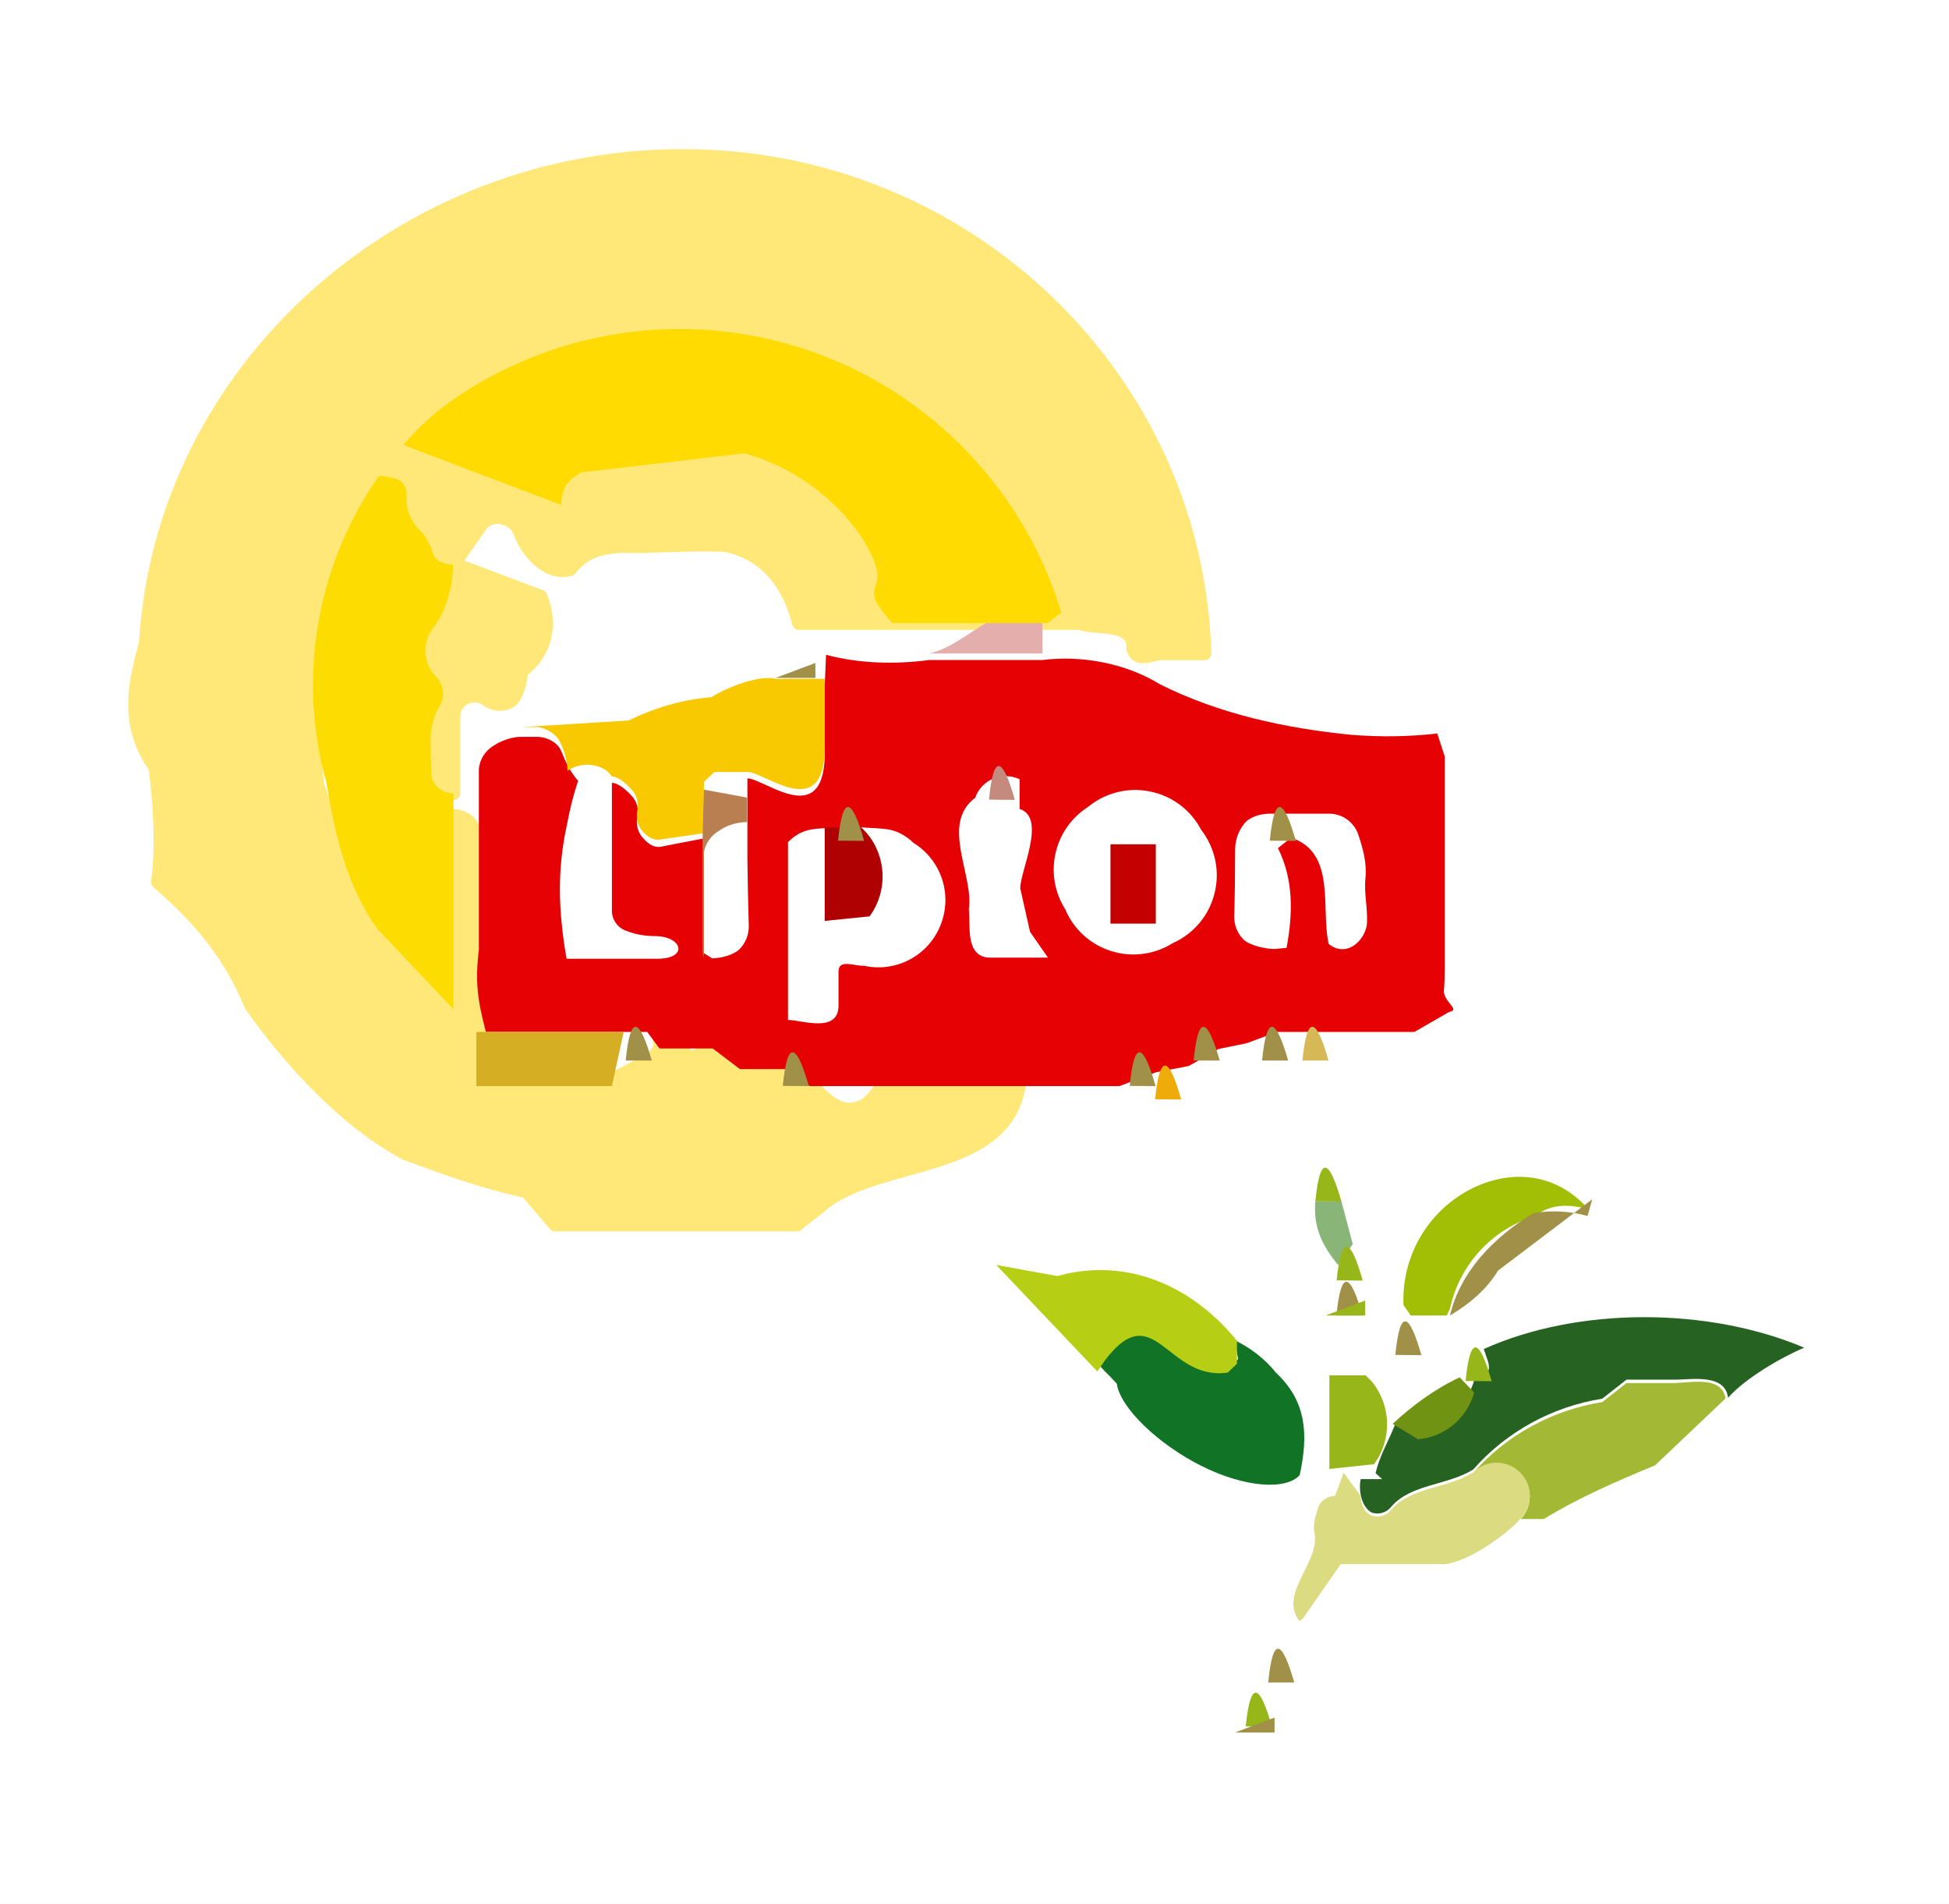
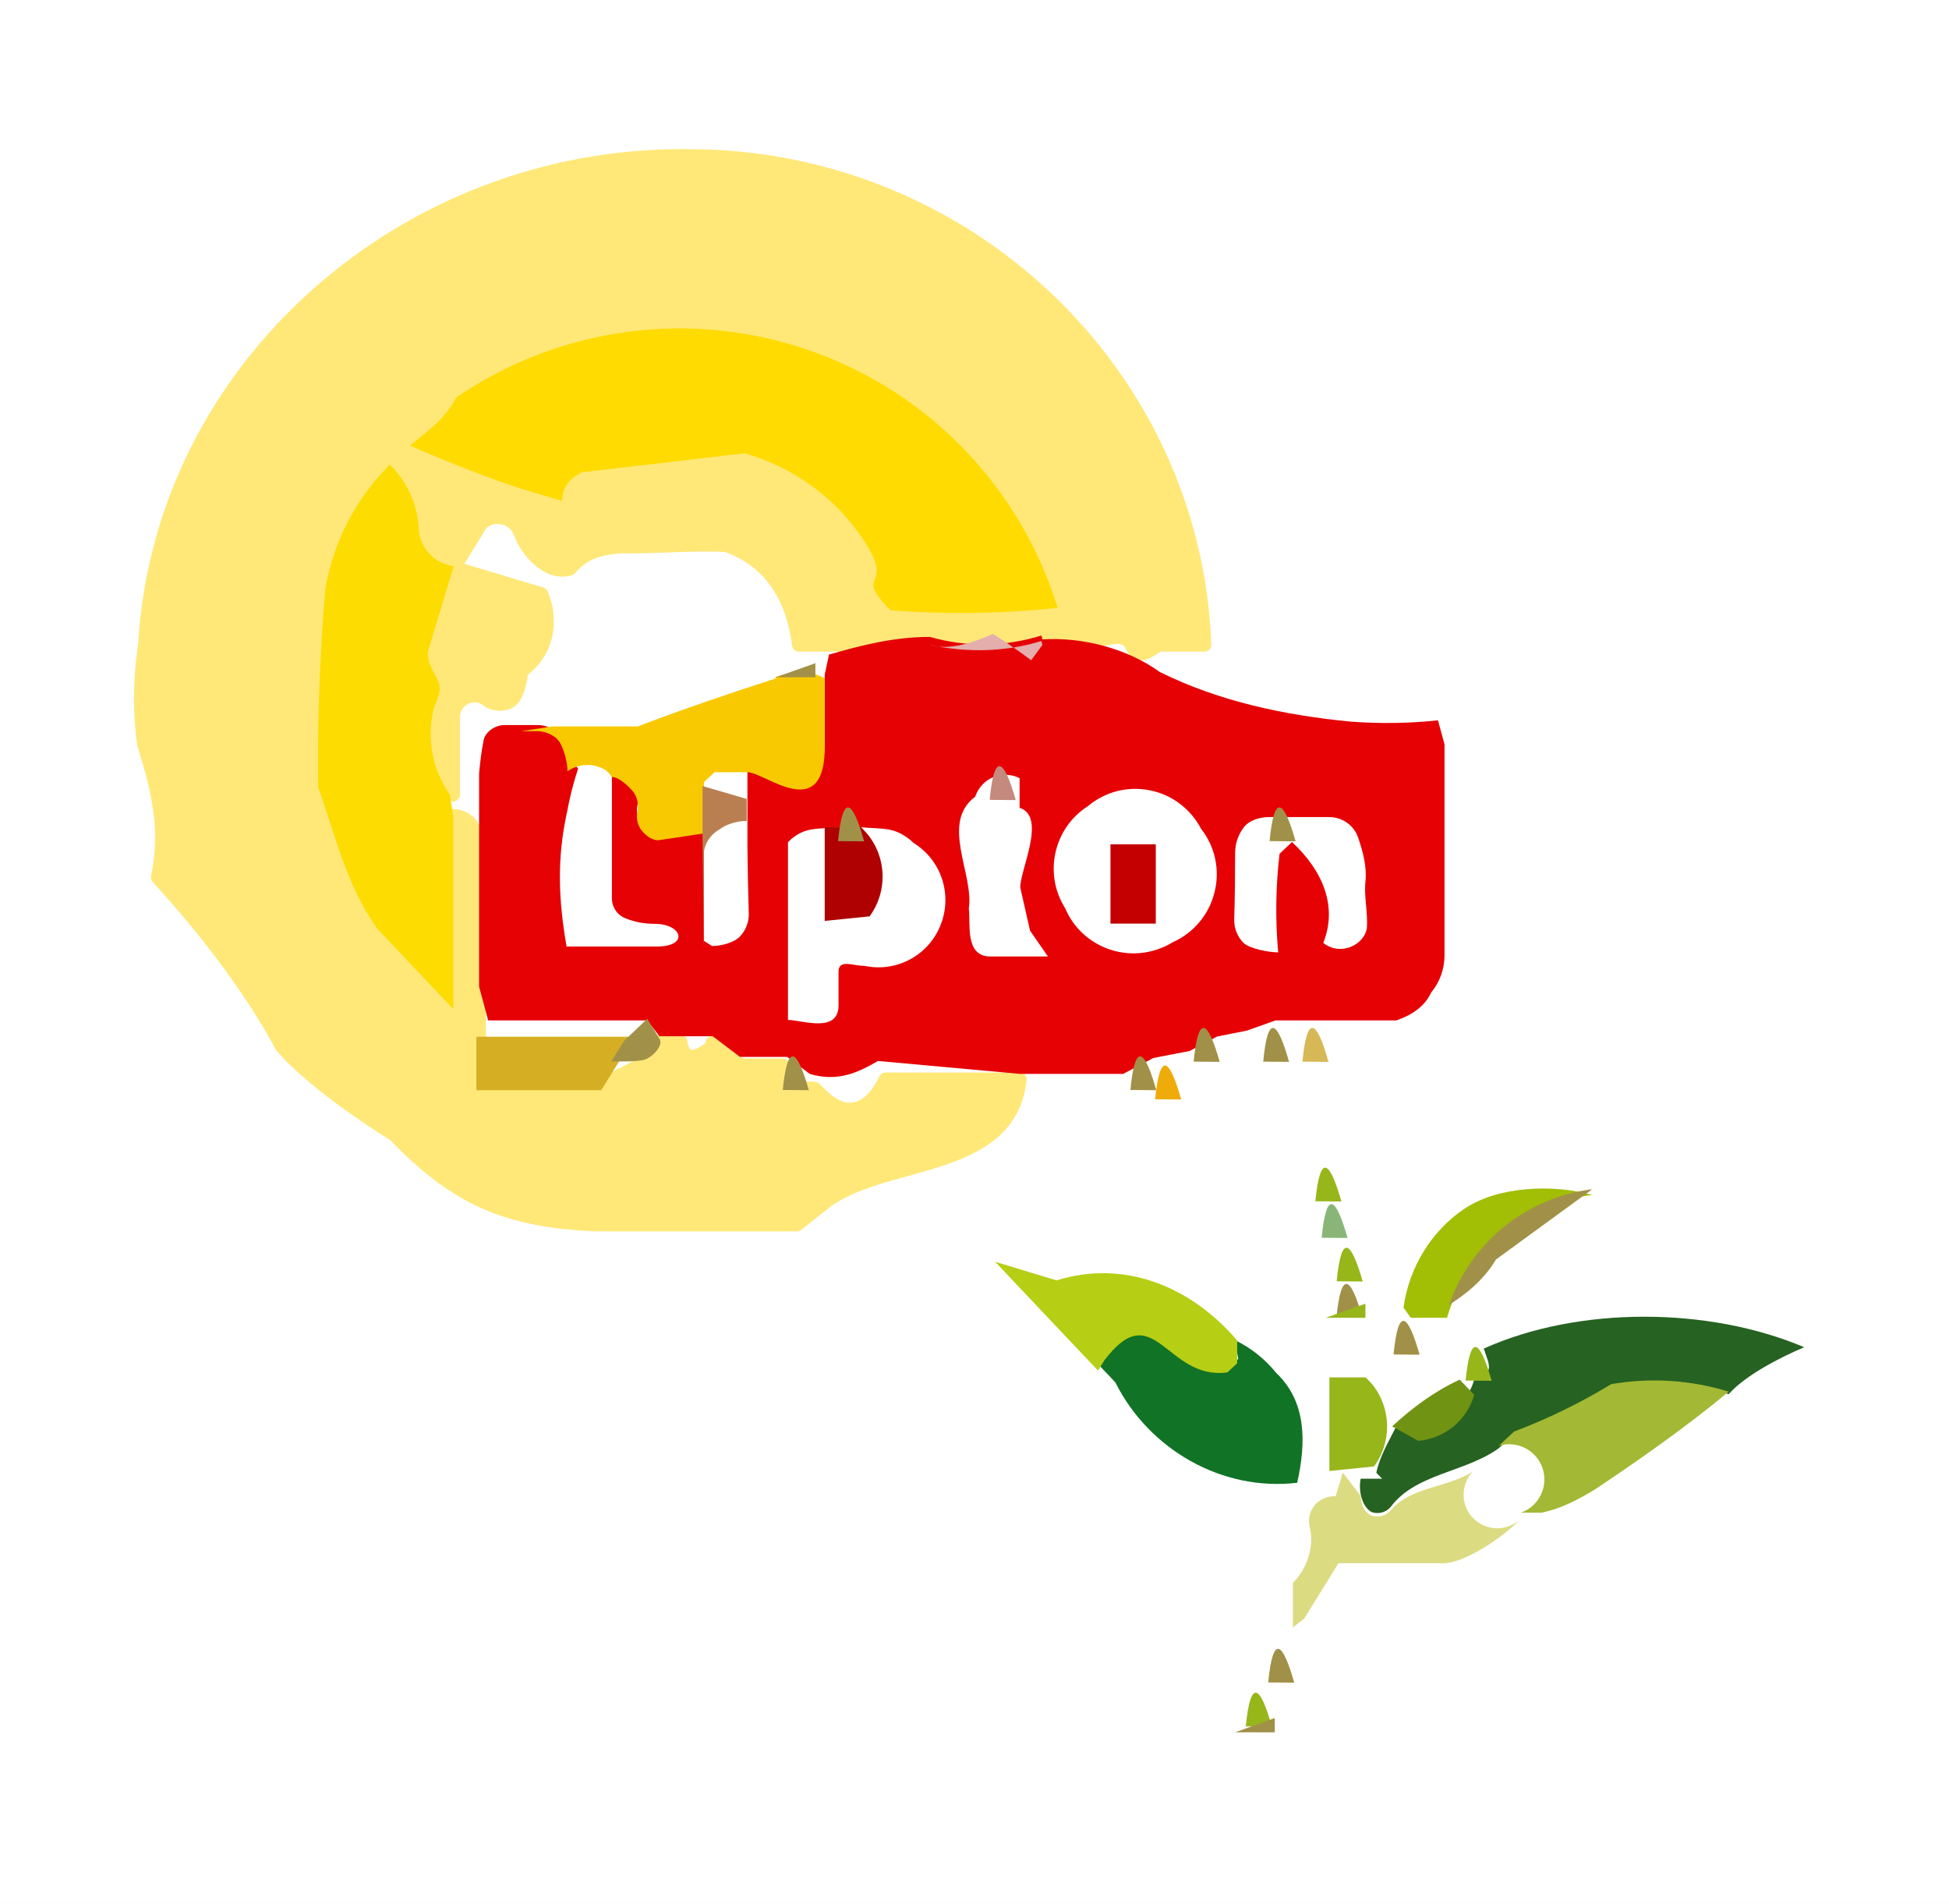
<svg xmlns="http://www.w3.org/2000/svg" viewBox="0 0 86 84" width="86" height="84">
  <rect width="100%" height="100%" fill="#ffffff" />
-   <path data-region="0" d="M20.01 35.00L20.01 31.63C20.01 31.27 20.20 30.95 20.52 30.79C20.84 30.63 21.22 30.66 21.50 30.88C21.78 31.09 22.16 31.12 22.48 30.96C22.80 30.80 23.00 29.96 23.00 29.61C24.08 28.84 24.36 27.54 23.85 26.32L20.00 24.87C20.00 25.82 19.70 26.96 19.11 27.71C18.61 28.36 18.67 29.29 19.25 29.88C19.58 30.21 19.65 30.73 19.41 31.13C19.14 31.58 19.00 32.10 19.00 32.62C19.00 33.15 19.01 33.68 19.04 34.21C19.08 34.67 19.55 35.01 20.01 35.00ZM20.01 36.00L20.01 44.53L16.65 40.98C15.28 39.07 14.78 36.80 14.00 34.62C13.78 32.32 13.65 30.01 14.00 27.75C14.38 25.32 15.31 23.01 16.72 21.00C16.94 21.00 17.57 21.09 17.72 21.26C17.88 21.43 17.96 21.65 17.94 21.88C17.90 22.43 18.11 22.98 18.50 23.37C18.79 23.66 18.99 24.02 19.10 24.41C19.19 24.76 19.63 24.92 20.00 24.92L21.25 23.12C21.49 22.86 21.85 22.76 22.20 22.85C22.55 22.92 22.83 23.16 22.95 23.49C23.29 24.41 24.23 25.40 25.16 25.11C25.81 24.27 26.59 24.16 27.38 24.09C28.81 24.14 30.64 23.96 32.06 24.06C33.81 24.45 34.81 25.75 35.25 27.49L36.62 27.49L43.52 27.49L46.00 27.49L47.62 27.49C48.33 27.76 50.09 27.40 50.00 28.62C50.15 29.17 50.71 28.91 51.13 28.83L53.15 28.83C52.81 16.73 42.71 6.94 30.27 6.88C17.80 6.79 7.15 16.26 6.43 28.38C5.85 30.46 5.61 32.07 6.85 33.85C7.05 35.34 7.19 37.43 6.96 38.91C8.80 40.50 10.16 42.11 11.08 44.36C12.81 46.81 15.26 49.48 17.90 50.89C19.66 51.54 21.42 52.18 23.24 52.56L24.49 54.03L35.16 54.03L36.26 53.16C38.80 51.03 44.56 51.85 45.00 47.62L39.07 47.62C38.76 48.24 38.35 48.83 37.67 48.94C36.98 49.04 36.43 48.53 35.95 48.03C35.53 48.02 35.03 47.96 34.62 47.88C34.26 47.81 34.52 47.37 34.52 47.00L32.68 47.00L31.43 46.02C31.43 46.30 30.78 46.63 30.50 46.63C30.22 46.62 30.03 46.23 30.03 45.95L29.10 45.95C29.29 46.26 28.74 46.81 28.38 46.88C27.99 47.16 27.43 47.42 27.00 47.62L21.13 47.62L21.13 46.00C21.43 45.24 21.29 44.62 21.21 43.99C20.95 42.10 21.16 40.17 21.81 38.37C21.09 37.65 21.02 37.18 20.92 36.71C20.86 36.30 20.43 35.99 20.01 36.00ZM46.83 27.02L46.23 27.49L39.38 27.49C37.46 25.38 39.78 26.50 37.98 23.64C36.74 21.87 34.94 20.59 32.86 20.00L25.19 20.00C25.20 21.11 24.75 21.41 24.34 21.75L17.86 19.69C18.49 18.83 19.26 18.11 20.10 17.47C24.77 14.40 30.61 13.66 35.88 15.53C41.14 17.40 45.21 21.67 46.83 27.02Z" fill="#ffe878" fill-rule="evenodd" stroke="#ffe878" stroke-width="0.6" stroke-linejoin="round" />
-   <path data-region="1" d="M46.00 29.12L41.00 29.12C39.48 29.32 37.93 29.28 36.45 28.89L36.39 30.30L36.39 33.42C36.28 36.55 33.74 34.36 32.98 34.34L32.98 35.30L32.98 36.30L32.98 37.92C32.99 38.89 33.01 39.87 33.04 40.84C33.05 41.22 32.91 41.59 32.64 41.87C32.37 42.14 31.80 42.28 31.42 42.28L31.06 42.05L31.06 36.99L29.14 37.36C28.82 37.41 28.52 37.17 28.32 36.91C28.13 36.67 28.06 36.35 28.12 36.05C28.19 35.74 28.12 35.42 27.93 35.18C27.73 34.94 27.31 34.54 27.00 34.54L27.00 37.30L27.00 40.17C27.00 40.57 27.24 40.92 27.61 41.06C28.01 41.22 28.44 41.30 28.88 41.30C30.12 41.30 30.40 42.30 29.00 42.30L25.00 42.30C24.64 40.23 24.57 38.42 25.02 36.37C25.14 35.72 25.30 35.07 25.51 34.45C25.03 33.91 24.90 33.41 24.73 33.07C24.57 32.74 24.12 32.52 23.75 32.51L23.00 32.51C22.60 32.50 22.08 32.69 21.75 32.92C21.40 33.14 21.17 33.51 21.13 33.92L21.13 41.89C20.96 43.34 21.07 44.11 21.44 45.53L28.56 45.53L29.10 46.26L30.03 46.26L31.45 46.26L32.65 47.17L34.73 47.17L35.73 47.92L39.07 47.92L45.00 47.92L48.00 47.92L49.39 47.92L51.01 47.31L52.46 47.03L53.77 46.28L55.00 46.03L56.35 45.53L62.41 45.53L63.94 44.65C64.45 44.55 63.77 44.27 63.71 43.76C63.74 43.40 63.75 43.03 63.75 42.67L63.75 33.38L63.42 32.36C62.16 32.51 60.88 32.52 59.62 32.42C56.70 32.13 53.80 31.50 51.18 30.19C49.69 29.27 47.74 28.90 46.00 29.12ZM44.99 35.69C46.20 36.08 45.00 38.45 45.02 39.20L45.45 41.11L46.24 42.25L43.62 42.25C42.58 42.17 42.83 40.83 42.75 40.12C42.98 38.61 41.48 36.36 43.03 35.20C43.16 34.82 43.45 34.51 43.83 34.35C44.20 34.20 44.62 34.21 44.99 34.38L44.99 35.69ZM37.00 36.50L38.00 36.50C38.38 36.54 38.89 36.53 39.27 36.61C39.64 36.68 40.04 36.92 40.31 37.19C41.54 37.95 42.04 39.48 41.50 40.82C40.97 42.16 39.54 42.92 38.13 42.61C37.69 42.63 37.00 42.29 37.00 42.87L37.00 44.37C36.99 45.61 35.37 45.00 34.77 45.00L34.77 37.16C35.02 36.89 35.37 36.68 35.73 36.61C36.11 36.53 36.62 36.54 37.00 36.50ZM55.96 35.90L57.00 35.90L58.63 35.90C59.21 35.89 59.74 36.26 59.93 36.81C60.14 37.43 60.32 38.09 60.25 38.75C60.18 39.44 60.37 40.12 60.31 40.82C60.18 41.56 59.39 42.25 58.63 41.65C58.27 40.11 58.98 37.61 56.97 36.96L56.39 37.42C57.10 38.85 57.04 40.35 56.77 41.82L56.24 41.87C55.86 41.87 55.13 41.72 54.86 41.44C54.59 41.17 54.45 40.79 54.46 40.41C54.49 39.44 54.50 38.47 54.50 37.50C54.50 37.09 54.63 36.69 54.88 36.37C55.11 36.05 55.57 35.92 55.96 35.90ZM48.00 35.61C48.76 34.98 49.77 34.72 50.74 34.92C51.71 35.11 52.54 35.73 53.00 36.61C53.62 37.41 53.84 38.44 53.59 39.42C53.35 40.39 52.67 41.20 51.75 41.61C50.94 42.12 49.94 42.25 49.03 41.96C48.11 41.67 47.37 41.00 47.00 40.11C46.04 38.59 46.49 36.58 48.00 35.61Z" fill="#e60105" fill-rule="evenodd" />
-   <path data-region="2" d="M46.83 27.02C45.21 21.67 41.14 17.40 35.88 15.53C30.61 13.66 24.77 14.40 20.14 17.53C19.26 18.11 18.49 18.83 17.79 19.63L24.77 22.28C24.75 21.41 25.20 21.11 25.66 20.84L32.86 20.00C34.94 20.59 36.74 21.87 37.98 23.64C39.78 26.50 37.46 25.38 39.38 27.49L46.23 27.49L46.83 27.02Z" fill="#ffdb02" fill-rule="evenodd" />
-   <path data-region="3" d="M19.99 24.91C19.62 24.91 19.19 24.76 19.10 24.41C18.99 24.02 18.79 23.66 18.50 23.37C18.11 22.98 17.90 22.43 17.94 21.88C17.96 21.65 17.88 21.43 17.72 21.26C17.57 21.09 16.94 21.00 16.72 21.00C15.31 23.01 14.38 25.32 14.00 27.75C13.65 30.01 13.78 32.32 14.40 34.52C14.78 36.80 15.28 39.07 16.65 40.98L20.01 44.53L20.01 36.00L20.01 35.00C19.55 35.01 19.08 34.67 19.04 34.21C19.01 33.68 19.00 33.15 19.00 32.63C19.00 32.10 19.14 31.58 19.41 31.13C19.65 30.73 19.58 30.21 19.25 29.87C18.67 29.29 18.61 28.36 19.11 27.71C19.69 26.97 19.99 25.85 19.99 24.91Z" fill="#fddc02" fill-rule="evenodd" />
-   <path data-region="4" d="M76.25 61.67C77.00 60.82 78.57 59.90 79.61 59.46C75.39 57.67 69.65 57.64 65.47 59.52L65.51 59.63C65.58 59.88 65.76 60.21 65.68 60.46C65.60 60.70 65.24 61.05 65.06 60.87C64.74 62.00 63.75 62.82 62.58 62.92L61.74 62.60L61.55 62.87C61.24 63.64 60.85 64.29 60.70 65.00L60.99 65.26L60.04 65.26C59.94 65.77 60.07 66.46 60.51 66.73C60.82 66.84 61.16 66.75 61.37 66.50C62.24 65.46 63.87 65.55 65.01 64.83C66.48 63.16 68.50 62.06 70.70 61.71L71.77 60.87L73.88 60.87C74.61 60.88 76.12 60.58 76.25 61.67Z" fill="#266221" fill-rule="evenodd" />
-   <path data-region="5" d="M34.23 29.95C33.46 29.77 32.05 30.34 31.39 30.76C30.11 30.86 28.88 31.23 27.73 31.79L23.00 32.08L23.75 32.08C24.14 32.14 24.60 32.42 24.73 32.79C24.91 33.13 25.04 33.63 25.04 34.01C25.34 33.79 25.79 33.69 26.16 33.76C26.53 33.83 26.79 33.95 27.00 34.26C27.31 34.26 27.73 34.66 27.93 34.91C28.12 35.15 28.19 35.47 28.12 35.77C28.06 36.08 28.13 36.39 28.32 36.64C28.52 36.88 28.82 37.10 29.13 37.04L31.06 36.76L31.06 34.50L31.52 34.06L33.00 34.06C33.76 34.08 36.28 36.25 36.39 33.15L36.39 29.95L34.23 29.95Z" fill="#f8c900" fill-rule="evenodd" />
-   <path data-region="6" d="M49.28 61.05C49.42 62.10 51.10 63.72 53.00 64.67C54.90 65.63 56.75 65.76 57.35 65.08C57.74 63.28 57.65 61.83 56.31 60.57C55.82 59.96 55.19 59.47 54.48 59.13L54.63 59.96L54.20 60.36C51.50 60.76 50.94 56.94 48.75 59.88L48.51 60.24L48.75 60.50L49.00 60.75L49.28 61.05Z" fill="#117326" fill-rule="evenodd" />
-   <path data-region="7" d="M76.14 61.70C75.98 60.68 74.57 61.01 73.88 61.02L71.77 61.02L70.70 61.86C68.50 62.21 66.48 63.31 65.01 64.98C65.57 64.42 66.48 64.41 67.06 64.97C67.63 65.52 67.65 66.44 67.11 67.02L68.12 67.02C69.69 66.06 71.34 65.35 73.03 64.65L76.14 61.70Z" fill="#a3b834" fill-rule="evenodd" />
-   <path data-region="8" d="M60.04 66.00L59.29 64.98L58.91 66.00C58.58 66.00 58.25 66.22 58.16 66.53C58.05 66.89 57.92 67.26 58.00 67.62C58.27 68.93 56.40 70.28 57.34 71.53L57.49 71.41L59.16 69.01L63.55 69.01C64.56 69.08 66.44 67.75 67.11 66.99L67.11 67.00C67.65 66.42 67.63 65.50 67.06 64.95C66.48 64.39 65.57 64.40 65.01 64.96C63.87 65.68 62.24 65.60 61.37 66.63C61.16 66.88 60.82 66.97 60.51 66.86C60.20 66.74 60.04 66.33 60.04 66.00Z" fill="#dbdb81" fill-rule="evenodd" />
-   <path data-region="9" d="M48.42 60.51L48.74 60.04C50.94 57.13 51.47 60.94 54.17 60.56L54.58 60.17L54.58 59.15C52.59 56.71 49.69 55.45 46.66 56.30L43.96 55.81L48.41 60.50L48.66 60.76L48.42 60.51ZM49.00 60.65L48.76 60.39L49.00 60.65L49.28 60.94L49.00 60.65Z" fill="#b6ce14" fill-rule="evenodd" />
-   <path data-region="10" d="M63.98 57.74C64.40 55.80 65.83 54.24 67.72 53.66C68.46 53.08 69.30 53.13 70.10 53.36C68.57 51.61 66.39 51.58 64.63 52.61C62.88 53.64 61.84 55.55 61.93 57.58L62.25 58.04L63.84 58.04L63.98 57.74Z" fill="#a2be05" fill-rule="evenodd" />
-   <path data-region="11" d="M38.00 36.50L36.39 36.50L36.39 40.63L38.37 40.43C39.18 39.33 39.13 37.81 38.25 36.76L38.00 36.50Z" fill="#af0002" fill-rule="evenodd" />
+   <path data-region="0" d="M20.00 35.06L20.00 31.63C20.00 31.27 20.20 30.95 20.52 30.79C20.84 30.63 21.22 30.66 21.50 30.88C21.78 31.09 22.16 31.12 22.48 30.96C22.80 30.80 23.00 29.96 23.00 29.61C24.12 28.82 24.41 27.47 23.89 26.21L20.00 25.04L18.93 28.59C18.73 29.04 19.12 29.60 19.33 30.05C19.52 30.45 19.29 30.83 19.14 31.26C18.86 32.59 19.18 33.98 20.00 35.06ZM20.00 36.00L20.00 44.52L16.65 40.98C15.28 39.06 14.82 36.92 14.04 34.74C14.00 31.82 14.11 28.91 14.35 26.01C14.70 23.92 15.70 21.99 17.20 20.50C17.98 21.26 18.44 22.29 18.48 23.38C18.55 24.23 19.21 24.92 20.06 25.00L21.23 23.11C21.48 22.85 21.85 22.76 22.20 22.85C22.55 22.92 22.83 23.16 22.95 23.49C23.29 24.40 24.23 25.38 25.15 25.09C25.81 24.30 26.59 24.19 27.38 24.11C28.82 24.15 30.64 23.97 32.06 24.06C34.02 24.75 34.99 26.39 35.25 28.45L36.62 28.45L43.52 28.45C44.39 28.33 44.95 28.72 45.50 29.13L47.63 28.45C48.31 28.45 49.68 27.57 50.00 28.63C50.31 29.09 50.76 28.66 51.13 28.45L53.15 28.45C52.71 16.46 42.61 6.83 30.27 6.88C17.80 6.79 7.12 16.26 6.40 28.38C6.18 29.88 6.14 31.33 6.35 32.83C6.99 34.88 7.40 36.61 6.96 38.71C8.97 40.91 11.02 43.53 12.43 46.16C13.59 47.52 15.89 49.12 17.41 50.07C20.14 52.91 22.38 53.86 26.32 54.03L35.16 54.03L36.26 53.16C38.79 51.03 44.56 51.85 45.00 47.62L39.07 47.62C38.76 48.24 38.35 48.83 37.67 48.94C36.98 49.04 36.43 48.53 35.95 48.03C35.53 48.02 35.03 47.96 34.62 47.88C34.26 47.81 34.52 47.37 34.52 47.00L32.68 47.00L31.43 46.02C31.43 46.30 30.78 46.63 30.50 46.63C30.22 46.62 30.03 46.23 30.03 45.95L29.10 45.95C29.29 46.26 28.74 46.81 28.38 46.88C27.99 47.16 27.43 47.42 27.00 47.62L21.14 47.62L21.14 46.00L21.14 44.00L21.14 38.12C21.09 37.65 21.02 37.17 20.92 36.71C20.86 36.29 20.42 35.99 20.00 36.00ZM46.67 26.82C44.22 27.08 41.76 27.11 39.30 26.93C37.51 25.14 39.69 26.11 37.98 23.64C36.74 21.87 34.94 20.59 32.86 20.00L25.18 20.00C25.24 21.08 24.83 21.36 24.45 21.66L23.02 21.57C21.31 21.01 19.63 20.33 18.00 19.55C18.80 19.06 19.59 18.56 20.43 18.18C24.72 14.40 30.52 13.64 35.75 15.47C40.99 17.30 45.04 21.52 46.67 26.82Z" fill="#ffe878" fill-rule="evenodd" stroke="#ffe878" stroke-width="0.6" stroke-linejoin="round" />
+   <path data-region="1" d="M45.95 28.04C44.35 28.54 42.64 28.56 41.03 28.10C39.45 28.10 38.01 28.47 36.58 28.88L36.39 29.77L36.39 32.88C36.28 36.01 33.74 33.83 32.98 33.80L32.98 34.76L32.98 35.76L32.98 37.38C32.99 38.36 33.01 39.33 33.04 40.30C33.05 40.68 32.91 41.05 32.64 41.33C32.37 41.60 31.80 41.74 31.42 41.74L31.06 41.51L31.06 36.45L29.14 36.83C28.82 36.87 28.52 36.63 28.32 36.37C28.13 36.13 28.06 35.81 28.13 35.51C28.19 35.21 28.12 34.89 27.93 34.64C27.73 34.40 27.31 34.00 27.00 34.00L27.00 36.76L27.00 39.63C27.00 40.03 27.24 40.38 27.61 40.52C28.01 40.68 28.44 40.76 28.88 40.76C30.12 40.76 30.40 41.76 29.00 41.76L25.00 41.76C24.64 39.69 24.57 37.88 25.02 35.83C25.14 35.18 25.30 34.54 25.51 33.91C25.03 33.37 24.90 32.87 24.73 32.53C24.57 32.20 24.11 31.99 23.75 31.99L23.00 31.99L22.25 31.99C21.84 31.99 21.37 32.31 21.33 32.72C21.24 33.18 21.18 33.66 21.14 34.13L21.14 43.53L21.54 45.02L28.56 45.02L29.10 45.72L30.03 45.72L31.45 45.72L32.65 46.63L34.73 46.63L35.73 47.38C36.95 47.75 37.87 47.32 38.74 46.81L45.00 47.38L48.00 47.38L49.56 47.38L50.89 46.68L52.49 46.37L53.71 45.73L55.02 45.47L56.29 45.02L61.62 45.02C62.28 44.79 62.86 44.42 63.15 43.79C63.54 43.32 63.74 42.74 63.74 42.13L63.74 32.84L63.45 31.78C62.18 31.92 60.89 31.93 59.62 31.84C56.70 31.56 53.80 30.95 51.18 29.65C49.73 28.61 47.78 28.10 46.00 28.21ZM44.99 35.64C46.20 36.03 45.00 38.40 45.02 39.16L45.45 41.06L46.24 42.20L43.62 42.20C42.58 42.12 42.83 40.78 42.75 40.08C42.98 38.56 41.48 36.31 43.03 35.15C43.16 34.77 43.44 34.45 43.82 34.29C44.20 34.14 44.62 34.15 44.99 34.33L44.99 35.64ZM37.00 36.50L38.00 36.50C38.38 36.54 38.89 36.53 39.27 36.61C39.64 36.68 40.04 36.92 40.31 37.19C41.54 37.95 42.04 39.48 41.50 40.82C40.97 42.16 39.54 42.92 38.13 42.61C37.69 42.63 37.00 42.29 37.00 42.87L37.00 44.37C36.99 45.61 35.37 45.00 34.77 45.00L34.77 37.16C35.02 36.89 35.37 36.68 35.73 36.61C36.11 36.53 36.62 36.54 37.00 36.50ZM55.96 36.05L57.00 36.05L58.63 36.05C59.21 36.04 59.74 36.40 59.93 36.96C60.14 37.58 60.32 38.24 60.25 38.89C60.18 39.59 60.37 40.27 60.31 40.97C60.18 41.70 59.14 42.20 58.39 41.60C59.05 39.94 58.32 38.37 57.01 37.15L56.46 37.67C56.29 39.12 56.27 40.56 56.40 42.02C56.01 42.02 55.13 41.86 54.86 41.59C54.59 41.31 54.45 40.94 54.46 40.56C54.49 39.58 54.50 38.61 54.50 37.64C54.50 37.23 54.63 36.84 54.87 36.52C55.11 36.19 55.57 36.06 55.96 36.05ZM48.00 35.57C48.76 34.93 49.77 34.67 50.74 34.87C51.71 35.06 52.54 35.69 53.00 36.57C53.62 37.36 53.84 38.39 53.59 39.37C53.35 40.35 52.67 41.16 51.75 41.57C50.94 42.07 49.94 42.20 49.03 41.91C48.11 41.62 47.37 40.95 47.00 40.07C46.04 38.55 46.49 36.54 48.00 35.57Z" fill="#e60105" fill-rule="evenodd" />
+   <path data-region="2" d="M46.67 26.82C45.04 21.52 40.99 17.30 35.75 15.47C30.52 13.64 24.72 14.40 20.14 17.53C19.59 18.56 18.80 19.06 18.09 19.66C19.63 20.33 21.31 21.01 23.02 21.57L24.80 22.10C24.83 21.36 25.24 21.08 25.66 20.84L32.86 20.00C34.94 20.59 36.74 21.87 37.98 23.64C39.69 26.11 37.51 25.14 39.30 26.93C41.76 27.11 44.22 27.08 46.67 26.82Z" fill="#ffdb02" fill-rule="evenodd" />
+   <path data-region="3" d="M20.02 24.98C19.19 24.87 18.55 24.21 18.48 23.38C18.44 22.29 17.98 21.26 17.20 20.50C15.70 21.99 14.70 23.92 14.35 26.01C14.11 28.91 14.00 31.82 14.04 34.74C14.82 36.92 15.28 39.06 16.65 40.98L20.00 44.52L20.00 36.00L19.85 35.06C19.07 33.96 18.82 32.57 19.14 31.26C19.29 30.83 19.52 30.45 19.33 30.05C19.12 29.60 18.73 29.04 18.93 28.59L20.02 24.98Z" fill="#fddc02" fill-rule="evenodd" />
+   <path data-region="4" d="M76.28 61.51C77.02 60.67 78.57 59.88 79.61 59.44C75.39 57.65 69.65 57.62 65.47 59.50L65.51 59.61C65.58 59.86 65.76 60.19 65.68 60.44C65.60 60.68 65.24 61.03 65.06 60.85C64.73 61.98 63.75 62.78 62.59 62.88L61.78 62.64L61.64 62.87C61.28 63.60 60.88 64.25 60.73 64.98L60.99 65.24L60.04 65.24C59.94 65.74 60.07 66.44 60.51 66.71C60.82 66.82 61.16 66.73 61.37 66.48C62.47 65.01 64.64 64.97 66.13 63.90L66.81 63.27C68.29 62.70 69.73 62.01 71.09 61.18C72.82 60.88 74.60 60.99 76.28 61.51Z" fill="#266221" fill-rule="evenodd" />
+   <path data-region="5" d="M34.24 29.93C32.43 30.51 29.92 31.36 28.15 32.05L24.37 32.05L23.00 32.26L23.75 32.26C24.11 32.27 24.57 32.48 24.73 32.81C24.91 33.15 25.04 33.64 25.04 34.03C25.34 33.81 25.79 33.70 26.16 33.77C26.53 33.84 26.79 33.96 27.00 34.28C27.31 34.28 27.73 34.68 27.93 34.92C28.12 35.16 28.19 35.48 28.13 35.79C28.06 36.09 28.13 36.41 28.32 36.65C28.52 36.89 28.82 37.12 29.13 37.06L31.06 36.77L31.06 34.51L31.53 34.07L33.00 34.07C33.76 34.10 36.28 36.27 36.39 33.16L36.39 29.93C35.53 29.46 34.87 29.66 34.22 29.87Z" fill="#f8c900" fill-rule="evenodd" />
+   <path data-region="6" d="M49.22 61.00C50.71 63.97 53.94 65.81 57.24 65.42C57.64 63.62 57.65 61.84 56.31 60.57C55.82 59.96 55.19 59.46 54.48 59.12L54.64 59.95L54.19 60.37C51.48 60.76 50.93 56.94 48.74 59.87L48.51 60.25L48.75 60.50L48.99 60.75L49.22 61.00Z" fill="#117326" fill-rule="evenodd" />
+   <path data-region="7" d="M76.28 61.40C74.60 60.88 72.82 60.77 71.09 61.07C69.73 61.90 68.29 62.60 66.81 63.16L66.13 63.79C66.94 63.54 67.80 63.98 68.07 64.79C68.33 65.59 67.91 66.46 67.11 66.74L68.01 66.74C68.88 66.57 69.63 66.16 70.37 65.72C72.36 64.39 74.44 62.93 76.28 61.40Z" fill="#a3b834" fill-rule="evenodd" />
+   <path data-region="8" d="M60.04 66.00L59.25 64.97L58.94 66.01C58.59 66.00 58.22 66.15 58.00 66.42C57.79 66.69 57.71 67.04 57.79 67.37C58.01 68.23 57.67 69.22 57.05 69.84L57.05 71.80L57.55 71.41L59.06 68.97L63.55 68.97C64.56 69.06 66.44 67.74 67.11 66.99L67.11 67.00C66.53 67.57 65.61 67.57 65.03 67.01C64.45 66.45 64.43 65.52 64.98 64.93C63.84 65.65 62.24 65.60 61.37 66.63C61.16 66.88 60.82 66.97 60.51 66.86C60.20 66.74 60.04 66.33 60.04 66.00Z" fill="#dbdb81" fill-rule="evenodd" />
+   <path data-region="9" d="M48.45 60.47L48.73 60.02C50.93 57.11 51.46 60.92 54.16 60.55L54.59 60.15L54.59 59.14C52.54 56.75 49.62 55.56 46.62 56.49L43.91 55.67L48.44 60.46L48.68 60.71L48.45 60.47ZM49.00 60.68L48.76 60.43L49.00 60.68L49.23 60.92L49.00 60.68Z" fill="#b6ce14" fill-rule="evenodd" />
+   <path data-region="10" d="M63.95 57.82C64.91 55.05 67.36 53.08 70.26 52.72C68.55 52.24 66.13 52.33 64.65 53.31C63.17 54.28 62.17 55.93 61.93 57.69L62.25 58.14L63.85 58.14L63.95 57.82Z" fill="#a2be05" fill-rule="evenodd" />
+   <path data-region="11" d="M38.00 36.50L36.39 36.50L36.39 40.63L38.37 40.43C39.18 39.33 39.13 37.81 38.25 36.77L38.00 36.50Z" fill="#af0002" fill-rule="evenodd" />
  <path data-region="12" d="M51.00 40.75L49.00 40.75L49.00 37.25L51.00 37.25L51.00 40.75Z" fill="#c50000" fill-rule="evenodd" />
-   <path data-region="13" d="M70.05 53.65C69.28 53.43 68.46 53.39 67.67 53.52C65.87 54.61 64.43 56.13 63.98 58.04C64.83 57.54 65.60 56.89 66.10 56.06L70.26 52.91Z" fill="#a19148" fill-rule="evenodd" />
-   <path data-region="14" d="M60.26 60.68L58.66 60.68L58.66 64.81L60.63 64.60C61.44 63.50 61.39 61.99 60.52 60.94L60.26 60.68Z" fill="#97b61a" fill-rule="evenodd" />
-   <path data-region="15" d="M27.52 45.53L21.02 45.53L21.02 47.92L27.00 47.92L27.52 45.53Z" fill="#d6ae24" fill-rule="evenodd" />
-   <path data-region="16" d="M65.05 61.44L64.41 60.77C63.31 61.28 62.34 62.00 61.45 62.82L62.57 63.50C63.75 63.40 64.73 62.58 65.05 61.44ZM61.72 62.86L61.58 62.87L61.72 62.86Z" fill="#719313" fill-rule="evenodd" />
-   <path data-region="17" d="M61.57 59.78L62.72 59.79C62.20 57.97 61.78 57.64 61.57 59.78Z" fill="#a19148" fill-rule="evenodd" />
-   <path data-region="18" d="M32.97 35.19L31.06 34.84L31.00 37.00L31.00 42.02L31.06 42.25L31.06 37.64C31.11 37.22 31.38 36.85 31.75 36.64C32.08 36.40 32.56 36.27 32.97 36.27L32.97 35.19Z" fill="#ba7f51" fill-rule="evenodd" />
-   <path data-region="19" d="M59.19 53.00L58.04 53.00C57.94 54.13 58.33 54.94 59.04 55.81L59.69 54.89L59.19 53.00Z" fill="#89b678" fill-rule="evenodd" />
-   <path data-region="20" d="M27.61 46.79L28.76 46.79C28.24 44.98 27.82 44.64 27.61 46.79Z" fill="#a19148" fill-rule="evenodd" />
-   <path data-region="21" d="M46.00 27.49L43.52 27.49C42.69 27.95 41.93 28.63 41.00 28.83L46.00 28.83L46.00 27.49Z" fill="#e3aeab" fill-rule="evenodd" />
-   <path data-region="22" d="M43.64 35.28L44.78 35.29C44.27 33.47 43.84 33.14 43.64 35.28Z" fill="#c38a7d" fill-rule="evenodd" />
-   <path data-region="23" d="M57.47 46.79L58.62 46.79C58.11 44.98 57.68 44.64 57.47 46.79Z" fill="#d7b856" fill-rule="evenodd" />
+   <path data-region="13" d="M70.26 52.47C67.36 52.83 64.91 54.80 63.94 57.57C64.77 57.05 65.52 56.40 66.01 55.57L70.26 52.47Z" fill="#a19148" fill-rule="evenodd" />
+   <path data-region="14" d="M60.26 60.77L58.66 60.77L58.66 64.90L60.63 64.70C61.44 63.60 61.39 62.08 60.52 61.04L60.26 60.77Z" fill="#97b61a" fill-rule="evenodd" />
+   <path data-region="15" d="M27.99 45.74L21.02 45.74L21.02 48.10L26.53 48.10L27.99 45.74Z" fill="#d6ae24" fill-rule="evenodd" />
+   <path data-region="16" d="M65.05 61.54L64.41 60.87C63.30 61.38 62.32 62.11 61.43 62.93L62.58 63.57C63.75 63.47 64.73 62.66 65.05 61.54ZM61.72 62.86L61.58 62.87L61.72 62.86Z" fill="#719313" fill-rule="evenodd" />
+   <path data-region="17" d="M61.49 59.76L62.64 59.77C62.12 57.95 61.70 57.62 61.49 59.76Z" fill="#a19148" fill-rule="evenodd" />
+   <path data-region="18" d="M32.95 35.25L31.00 34.68L31.00 36.96L31.06 41.97L31.06 42.20L31.06 37.59C31.11 37.17 31.38 36.80 31.75 36.59C32.07 36.35 32.55 36.22 32.95 36.22L32.95 35.25Z" fill="#ba7f51" fill-rule="evenodd" />
+   <path data-region="19" d="M58.32 54.61L59.46 54.62C58.95 52.80 58.52 52.47 58.32 54.61Z" fill="#89b678" fill-rule="evenodd" />
+   <path data-region="20" d="M29.10 45.83L28.56 44.95L27.55 45.91L26.97 46.83C27.40 46.83 27.96 46.85 28.38 46.77C28.74 46.70 29.30 46.14 29.10 45.83Z" fill="#a19148" fill-rule="evenodd" />
+   <path data-region="21" d="M45.50 29.13C44.95 28.72 44.39 28.33 43.82 27.97C42.68 28.46 41.81 28.68 41.00 28.45C42.64 28.80 44.35 28.78 45.95 28.28L46.00 28.45Z" fill="#e3aeab" fill-rule="evenodd" />
+   <path data-region="22" d="M43.67 35.29L44.82 35.30C44.30 33.48 43.87 33.14 43.67 35.29Z" fill="#c38a7d" fill-rule="evenodd" />
+   <path data-region="23" d="M57.47 46.84L58.62 46.85C58.11 45.03 57.68 44.69 57.47 46.84Z" fill="#d7b856" fill-rule="evenodd" />
  <path data-region="24" d="M58.04 53.00L59.19 53.01C58.67 51.19 58.25 50.86 58.04 53.00Z" fill="#97b61a" fill-rule="evenodd" />
-   <path data-region="25" d="M58.98 56.49L60.13 56.50C59.62 54.68 59.19 54.35 58.98 56.49Z" fill="#97b61a" fill-rule="evenodd" />
-   <path data-region="26" d="M55.69 46.79L56.84 46.79C56.32 44.98 55.90 44.64 55.69 46.79Z" fill="#a19148" fill-rule="evenodd" />
-   <path data-region="27" d="M34.54 47.91L35.69 47.92C35.17 46.10 34.75 45.77 34.54 47.91Z" fill="#a19148" fill-rule="evenodd" />
-   <path data-region="28" d="M55.96 74.23L57.11 74.23C56.59 72.42 56.17 72.08 55.96 74.23Z" fill="#a19148" fill-rule="evenodd" />
-   <path data-region="29" d="M65.56 59.70L65.42 59.71L65.56 59.70ZM64.67 60.93L65.82 60.94C65.30 59.12 64.88 58.79 64.67 60.93Z" fill="#97b61a" fill-rule="evenodd" />
-   <path data-region="30" d="M56.03 37.09L57.18 37.10C56.66 35.28 56.24 34.95 56.03 37.09Z" fill="#a19148" fill-rule="evenodd" />
-   <path data-region="31" d="M49.85 47.91L50.99 47.92C50.48 46.10 50.05 45.77 49.85 47.91Z" fill="#a19148" fill-rule="evenodd" />
-   <path data-region="32" d="M58.97 58.04L60.12 58.04C59.61 56.23 59.18 55.89 58.97 58.04Z" fill="#a19148" fill-rule="evenodd" />
+   <path data-region="25" d="M58.98 56.53L60.13 56.54C59.61 54.73 59.19 54.39 58.98 56.53Z" fill="#97b61a" fill-rule="evenodd" />
+   <path data-region="26" d="M55.74 46.84L56.88 46.85C56.37 45.03 55.94 44.69 55.74 46.84Z" fill="#a19148" fill-rule="evenodd" />
+   <path data-region="27" d="M34.54 48.09L35.69 48.10C35.17 46.28 34.75 45.95 34.54 48.09Z" fill="#a19148" fill-rule="evenodd" />
+   <path data-region="28" d="M55.96 74.23L57.11 74.24C56.59 72.42 56.17 72.09 55.96 74.23Z" fill="#a19148" fill-rule="evenodd" />
+   <path data-region="29" d="M65.56 59.70L65.42 59.71L65.56 59.70ZM64.67 60.91L65.82 60.92C65.30 59.11 64.88 58.77 64.67 60.91Z" fill="#97b61a" fill-rule="evenodd" />
+   <path data-region="30" d="M56.02 37.11L57.17 37.12C56.65 35.30 56.23 34.96 56.02 37.11Z" fill="#a19148" fill-rule="evenodd" />
+   <path data-region="31" d="M49.88 48.09L51.02 48.10C50.51 46.28 50.08 45.95 49.88 48.09Z" fill="#a19148" fill-rule="evenodd" />
+   <path data-region="32" d="M58.97 58.13L60.12 58.14C59.61 56.32 59.18 55.99 58.97 58.13Z" fill="#a19148" fill-rule="evenodd" />
  <path data-region="33" d="M54.97 76.17L56.12 76.17C55.61 74.36 55.18 74.02 54.97 76.17Z" fill="#97b61a" fill-rule="evenodd" />
-   <path data-region="34" d="M35.98 29.25L34.22 29.91L35.98 29.91L35.98 29.25Z" fill="#a19148" fill-rule="evenodd" />
-   <path data-region="35" d="M36.98 37.09L38.13 37.10C37.62 35.28 37.19 34.95 36.98 37.09ZM38.20 37.08L38.06 37.10L38.20 37.08Z" fill="#a19148" fill-rule="evenodd" />
+   <path data-region="34" d="M35.98 29.26L34.23 29.88L35.98 29.88L35.98 29.26Z" fill="#a19148" fill-rule="evenodd" />
+   <path data-region="35" d="M36.98 37.11L38.13 37.12C37.62 35.30 37.19 34.96 36.98 37.11ZM38.20 37.10L38.06 37.12L38.20 37.10Z" fill="#a19148" fill-rule="evenodd" />
  <path data-region="36" d="M50.97 48.50L52.12 48.51C51.61 46.69 51.18 46.35 50.97 48.50Z" fill="#efab09" fill-rule="evenodd" />
-   <path data-region="37" d="M52.67 46.79L53.82 46.79C53.30 44.98 52.88 44.64 52.67 46.79Z" fill="#a19148" fill-rule="evenodd" />
-   <path data-region="38" d="M56.24 75.78L54.49 76.44L56.24 76.44L56.24 75.78Z" fill="#a19148" fill-rule="evenodd" />
-   <path data-region="39" d="M60.24 57.38L58.49 58.04L60.24 58.04L60.24 57.38Z" fill="#97b61a" fill-rule="evenodd" />
+   <path data-region="37" d="M52.67 46.84L53.82 46.85C53.30 45.03 52.88 44.69 52.67 46.84Z" fill="#a19148" fill-rule="evenodd" />
+   <path data-region="38" d="M56.25 75.80L54.50 76.43L56.25 76.43L56.25 75.80Z" fill="#a19148" fill-rule="evenodd" />
+   <path data-region="39" d="M60.25 57.52L58.50 58.14L60.25 58.14L60.25 57.52Z" fill="#97b61a" fill-rule="evenodd" />
</svg>
